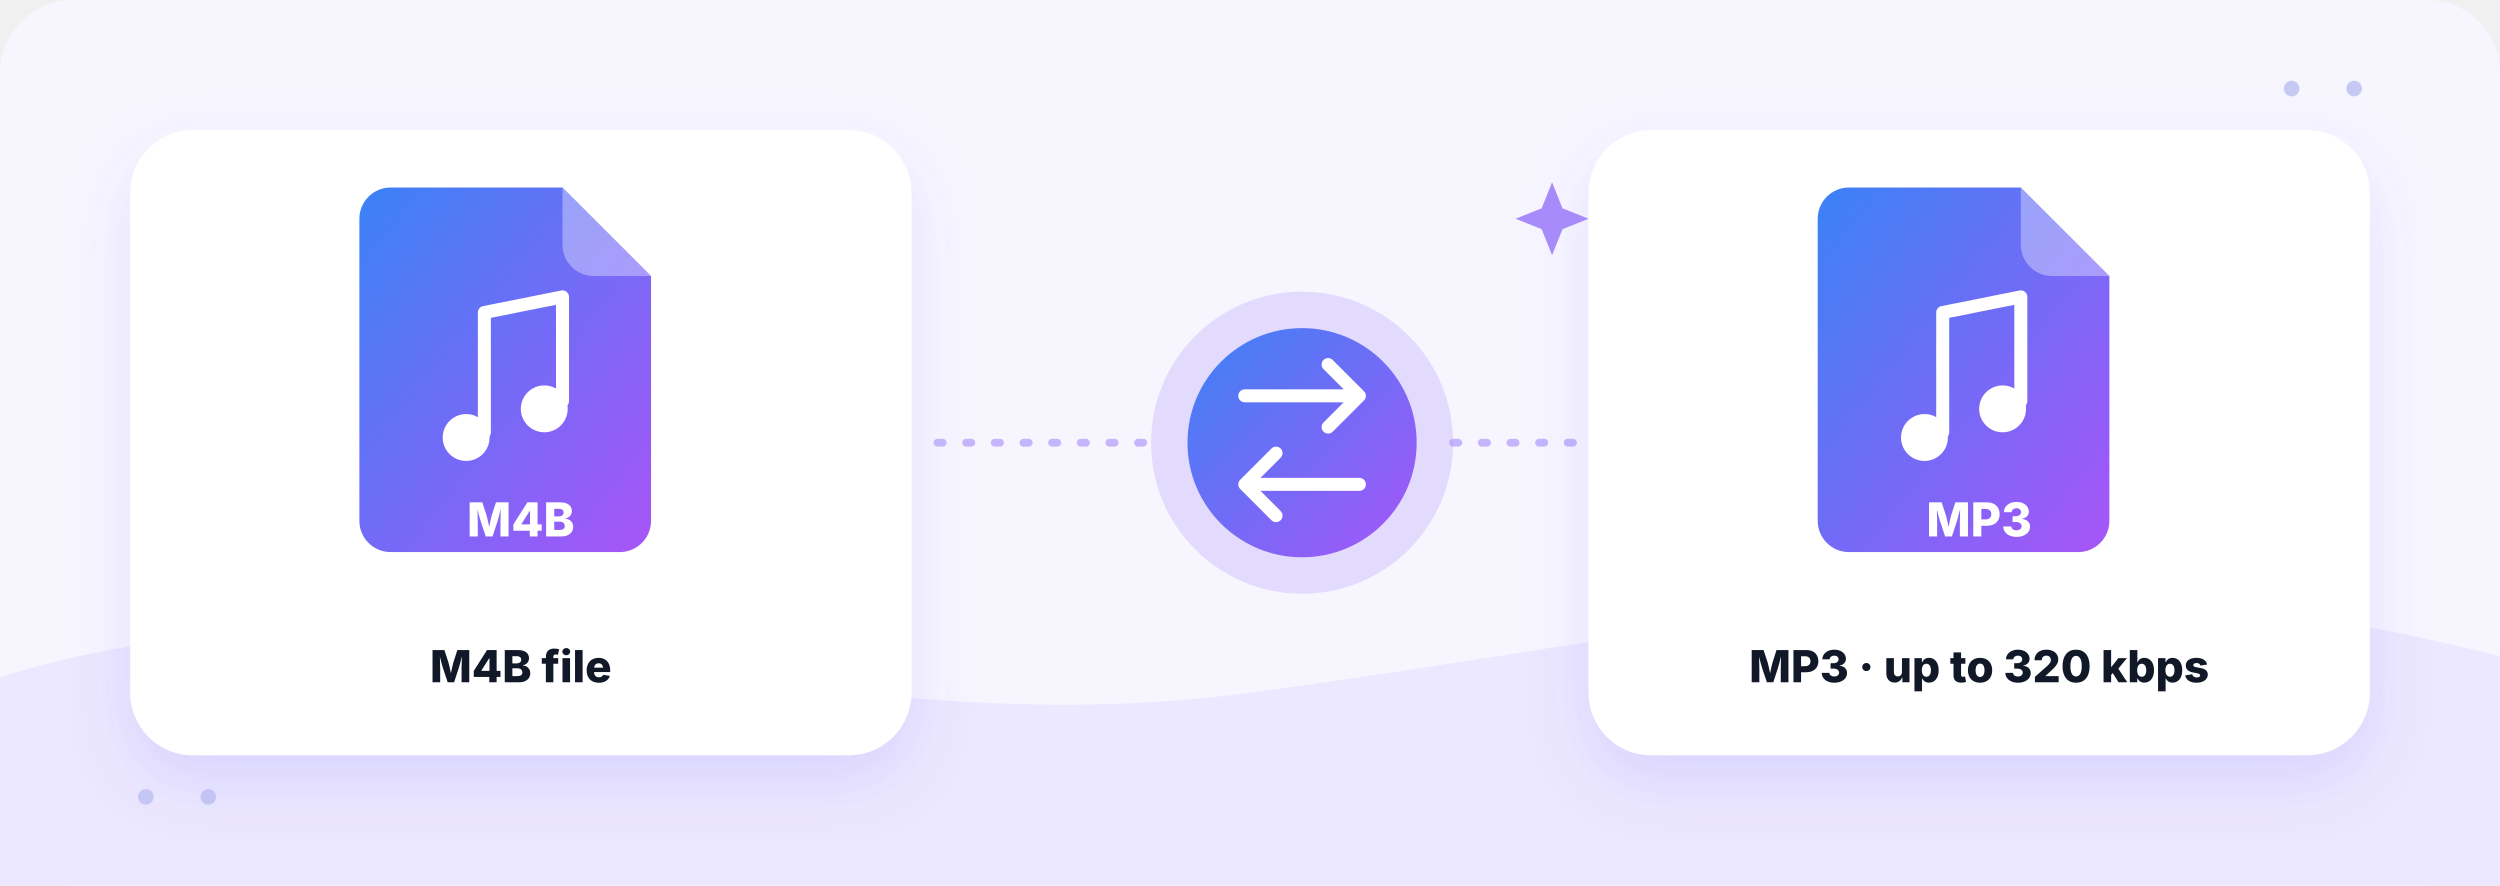
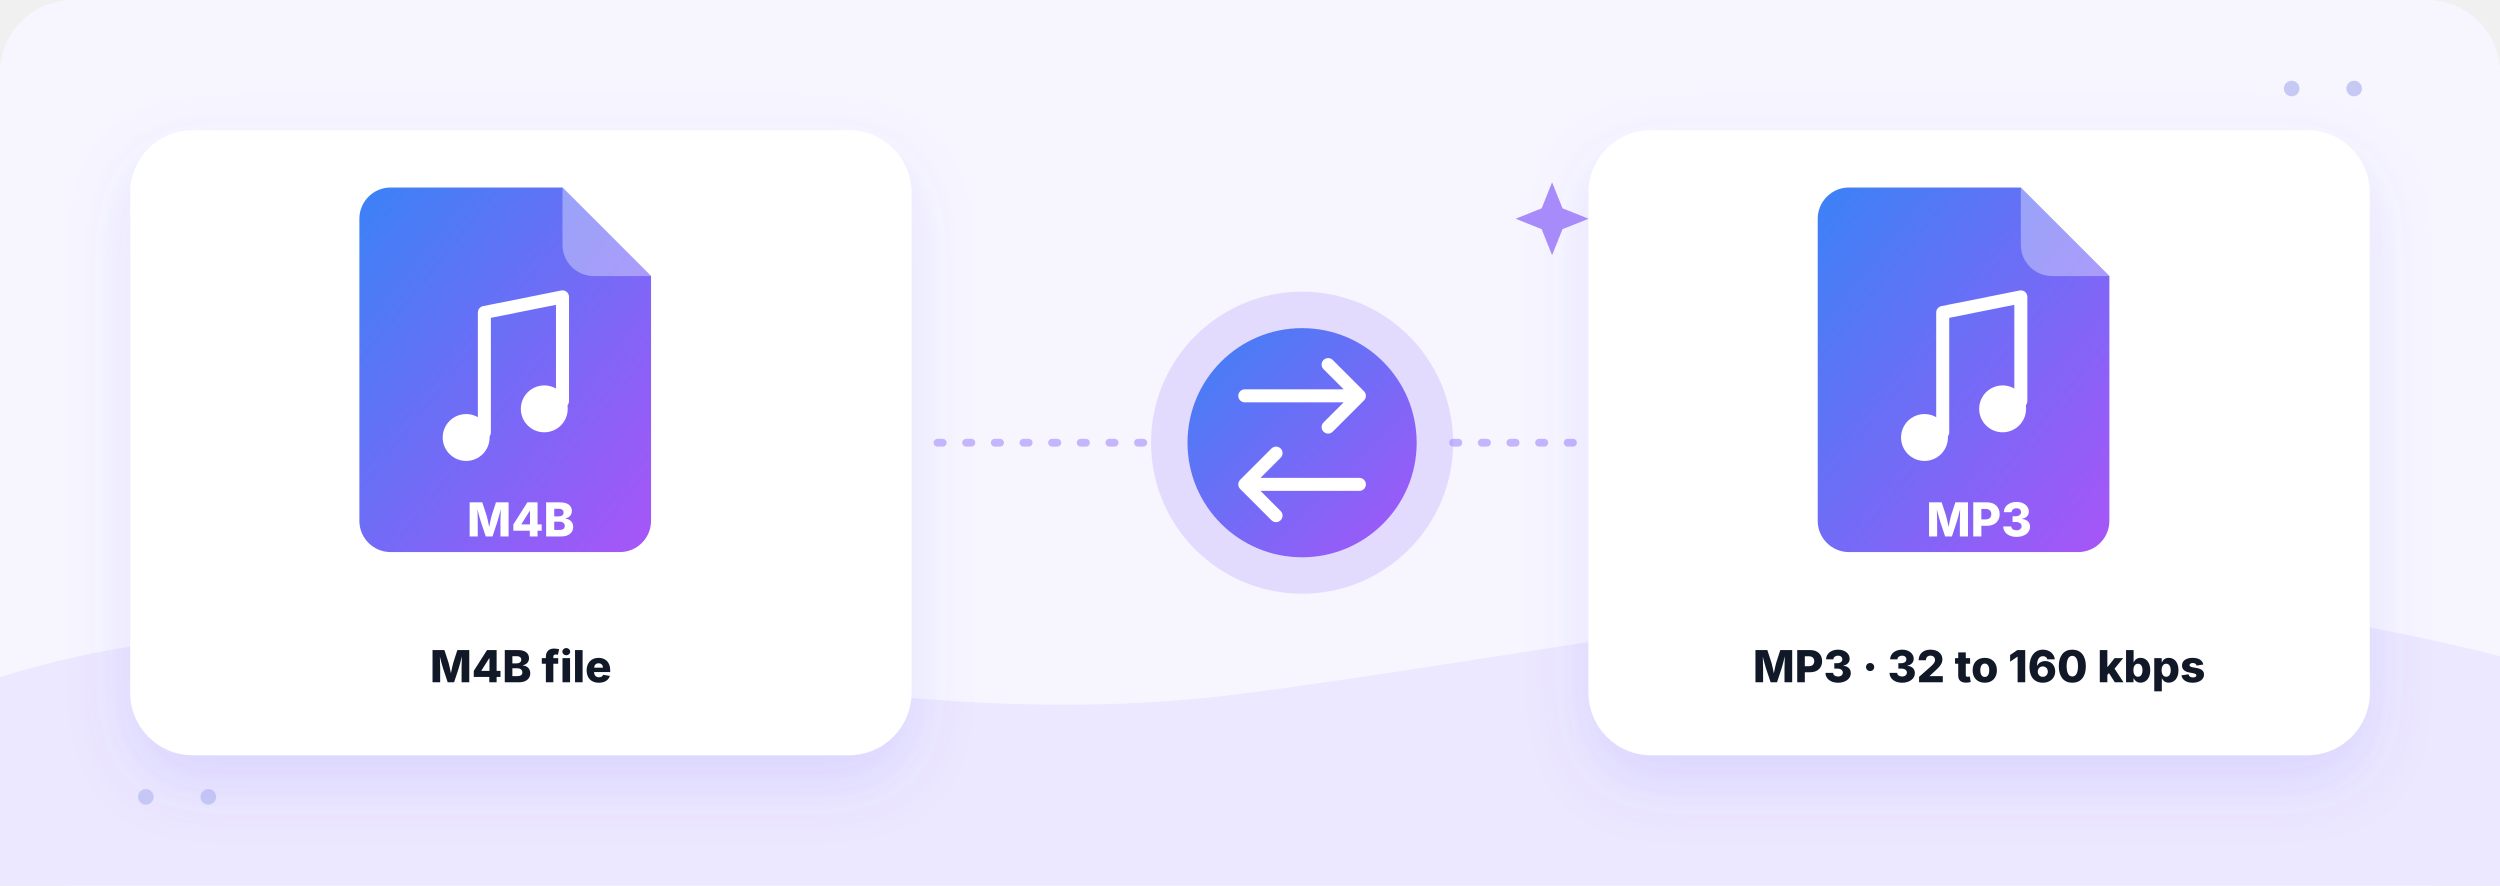
<svg xmlns="http://www.w3.org/2000/svg" viewBox="0 0 960 340" role="img" aria-labelledby="t d">
  <defs>
    <linearGradient id="g" x1="0" y1="0" x2="1" y2="1">
      <stop offset="0" stop-color="#3b82f6" />
      <stop offset="1" stop-color="#a855f7" />
    </linearGradient>
    <linearGradient id="gh" x1="0" y1="0" x2="1" y2="0">
      <stop offset="0" stop-color="#3b82f6" />
      <stop offset="1" stop-color="#a855f7" />
    </linearGradient>
    <filter id="s" x="-20%" y="-20%" width="140%" height="160%">
      <feDropShadow dx="0" dy="10" stdDeviation="12" flood-color="#6d5dfc" flood-opacity=".15" />
    </filter>
  </defs>
  <rect width="960" height="340" rx="28" fill="#f7f6ff" />
  <path d="M0 260c160-50 300 30 480 6s300-60 480-14v88H0z" fill="#ece8ff" />
  <g fill="#c7c9f5">
    <circle cx="880" cy="34" r="3" />
    <circle cx="904" cy="34" r="3" />
    <circle cx="56" cy="306" r="3" />
    <circle cx="80" cy="306" r="3" />
  </g>
  <g filter="url(#s)">
    <rect x="50" y="50" width="300" height="240" rx="24" fill="#fff" />
  </g>
  <path d="M150 72h66l34 34v94a12 12 0 0 1-12 12h-88a12 12 0 0 1-12-12V84a12 12 0 0 1 12-12z" fill="url(#g)" />
  <path d="M216 72v22a12 12 0 0 0 12 12h22z" fill="#fff" opacity=".35" />
  <path d="M186 166v-46l30-6v40" stroke="#fff" stroke-width="5" fill="none" stroke-linecap="round" stroke-linejoin="round" />
  <circle cx="179" cy="168" r="9" fill="#fff" />
  <circle cx="209" cy="157" r="9" fill="#fff" />
  <text x="200" y="206" text-anchor="middle" font-family="Inter, Arial, sans-serif" font-size="18" font-weight="800" fill="#fff">M4B</text>
  <text x="200" y="262" text-anchor="middle" font-family="Inter, Arial, sans-serif" font-size="17" font-weight="800" fill="#111827">M4B file</text>
  <g stroke="#c4b5fd" stroke-width="3" stroke-dasharray="2 9" stroke-linecap="round" fill="none">
    <path d="M360 170h82" />
    <path d="M558 170h82" />
  </g>
  <circle cx="500" cy="170" r="58" fill="#a78bfa" opacity=".25" />
  <circle cx="500" cy="170" r="44" fill="url(#g)" />
  <path d="M478 152h44m-12-12 12 12-12 12M522 186h-44m12-12-12 12 12 12" stroke="#fff" stroke-width="5" fill="none" stroke-linecap="round" stroke-linejoin="round" />
  <g filter="url(#s)">
    <rect x="610" y="50" width="300" height="240" rx="24" fill="#fff" />
  </g>
  <path d="M710 72h66l34 34v94a12 12 0 0 1-12 12h-88a12 12 0 0 1-12-12V84a12 12 0 0 1 12-12z" fill="url(#g)" />
  <path d="M776 72v22a12 12 0 0 0 12 12h22z" fill="#fff" opacity=".35" />
  <path d="M746 166v-46l30-6v40" stroke="#fff" stroke-width="5" fill="none" stroke-linecap="round" stroke-linejoin="round" />
  <circle cx="739" cy="168" r="9" fill="#fff" />
  <circle cx="769" cy="157" r="9" fill="#fff" />
  <text x="760" y="206" text-anchor="middle" font-family="Inter, Arial, sans-serif" font-size="18" font-weight="800" fill="#fff">MP3</text>
-   <text x="760" y="262" text-anchor="middle" font-family="Inter, Arial, sans-serif" font-size="17" font-weight="800" fill="#111827">MP3 · up to 320 kbps</text>
+   <text x="760" y="262" text-anchor="middle" font-family="Inter, Arial, sans-serif" font-size="17" font-weight="800" fill="#111827">MP3 · 32 to 160 kbps</text>
  <path d="M596 70l4 10 10 4-10 4-4 10-4-10-10-4 10-4z" fill="#a78bfa" />
</svg>
